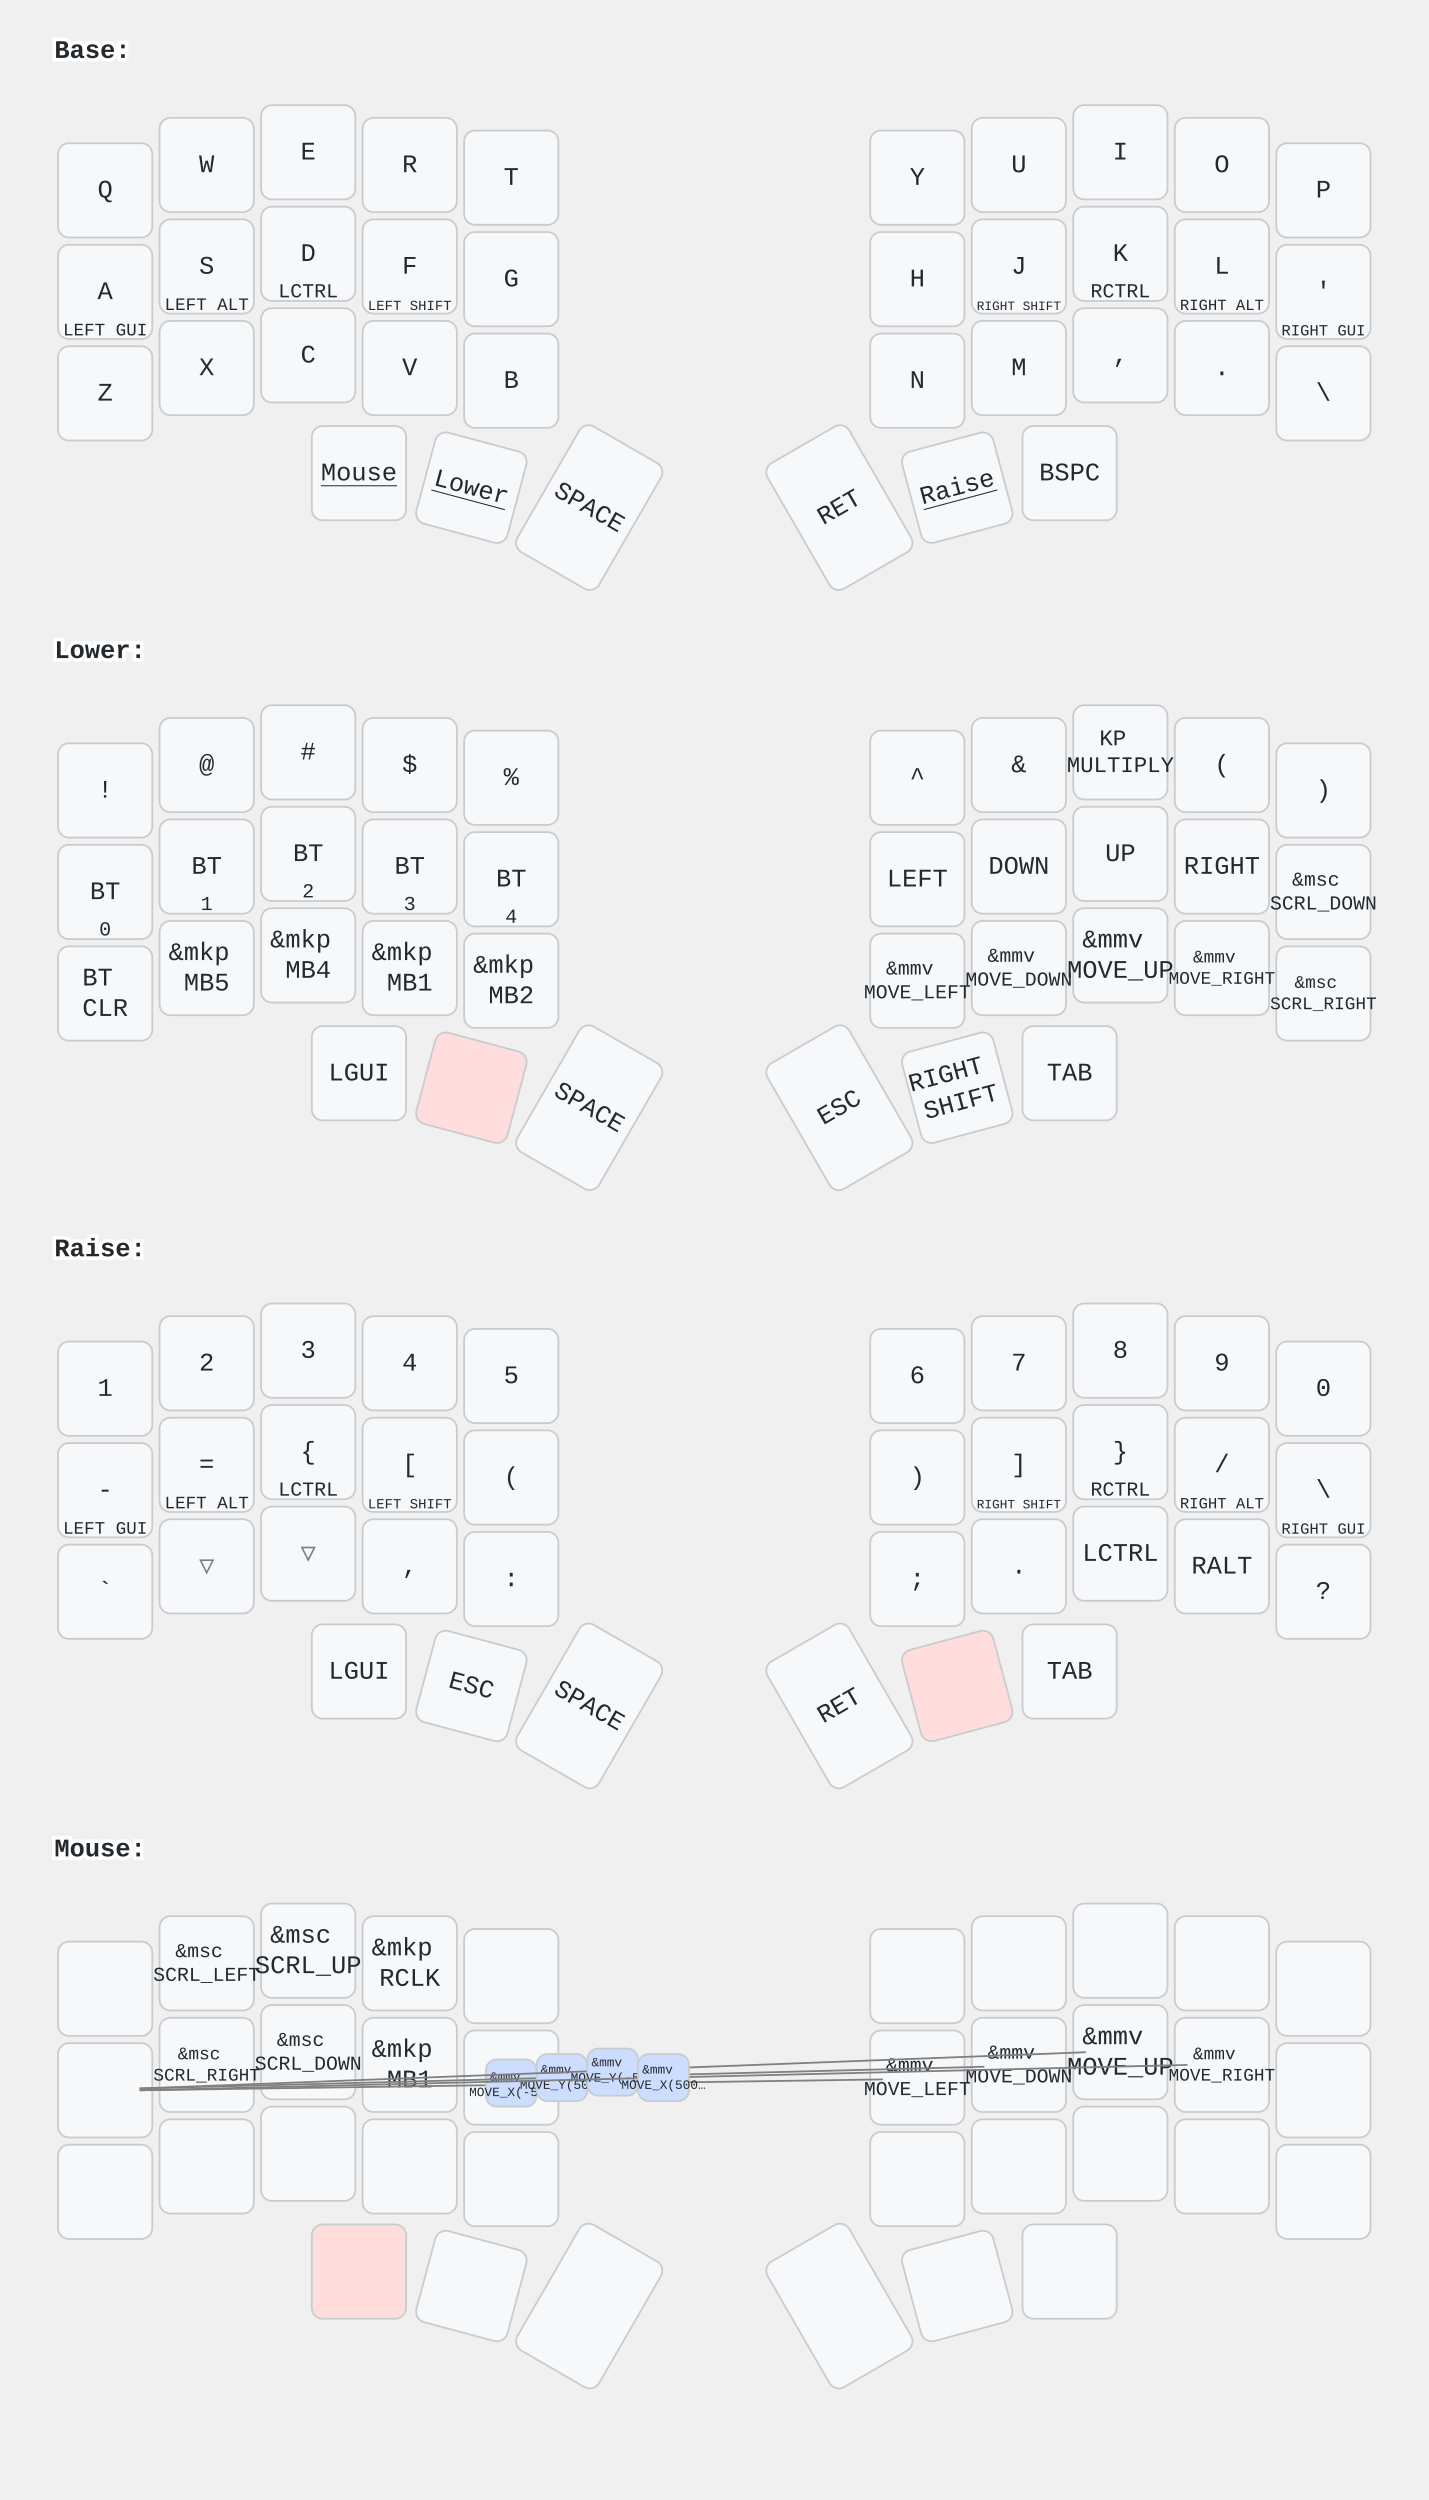
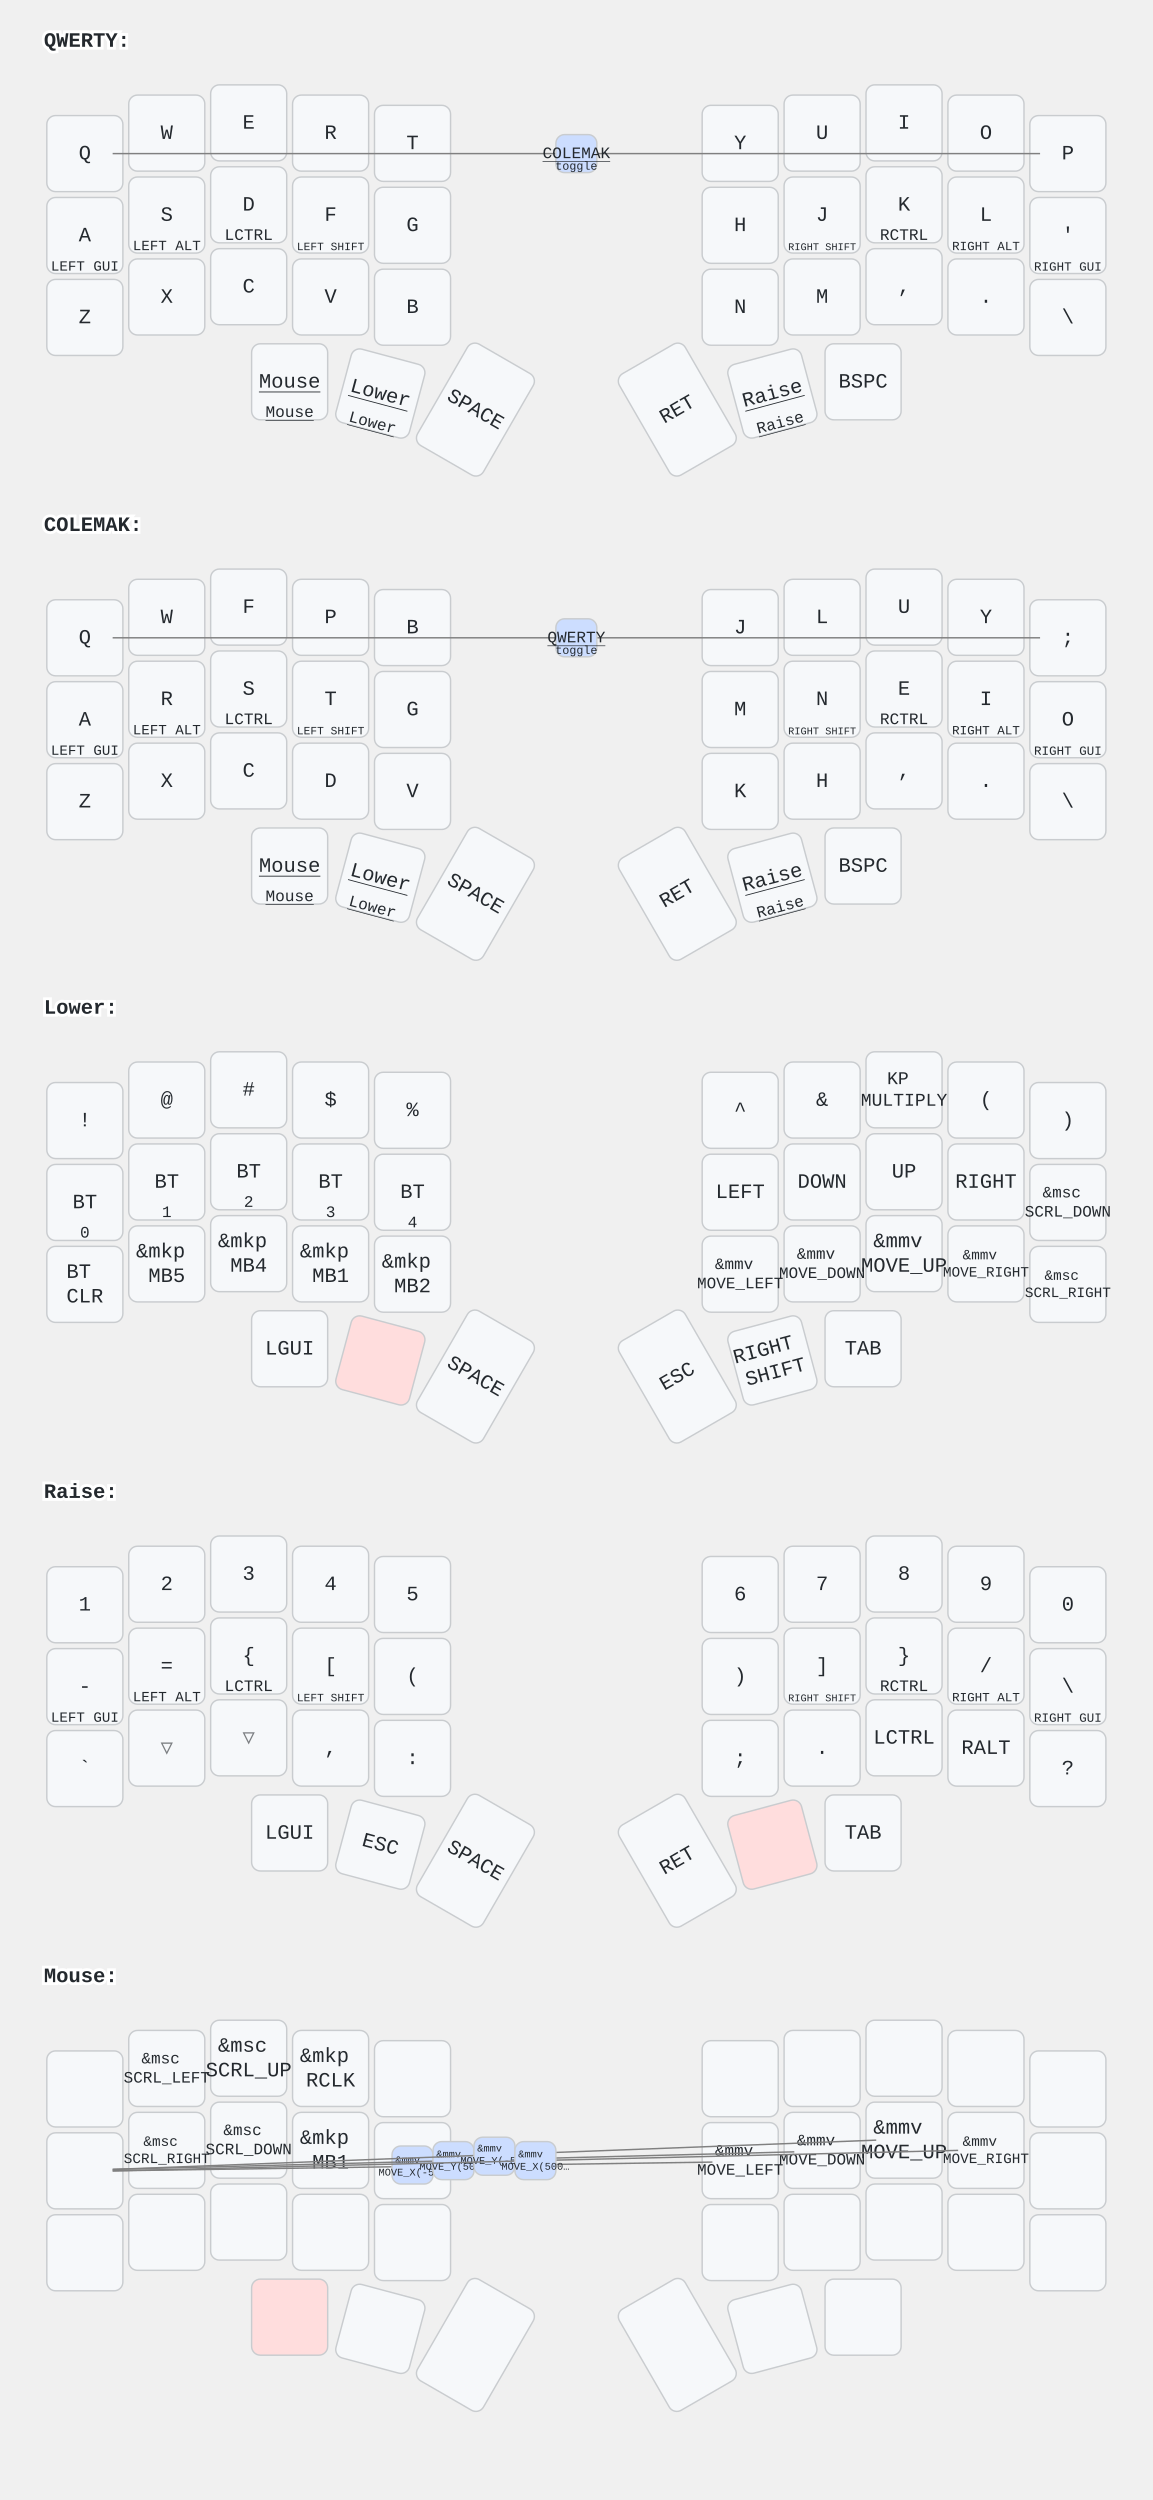
- <svg xmlns="http://www.w3.org/2000/svg" width="788" height="1379" viewBox="0 0 788 1379" class="keymap">
+ <svg xmlns="http://www.w3.org/2000/svg" width="788" height="1709" viewBox="0 0 788 1709" class="keymap">
  <style>/* inherit to force styles through use tags */
svg path {
    fill: inherit;
}

/* font and background color specifications */
svg.keymap {
    font-family: SFMono-Regular,Consolas,Liberation Mono,Menlo,monospace;
    font-size: 14px;
    font-kerning: normal;
    text-rendering: optimizeLegibility;
    fill: #24292e;
}

/* default key styling */
rect.key {
    fill: #f6f8fa;
}

rect.key, rect.combo {
    stroke: #c9cccf;
    stroke-width: 1;
}

/* default key side styling, only used is draw_key_sides is set */
rect.side {
    filter: brightness(90%);
}

/* color accent for combo boxes */
rect.combo, rect.combo-separate {
    fill: #cdf;
}

/* color accent for held keys */
rect.held, rect.combo.held {
    fill: #fdd;
}

/* color accent for ghost (optional) keys */
rect.ghost, rect.combo.ghost {
    stroke-dasharray: 4, 4;
    stroke-width: 2;
}

text {
    text-anchor: middle;
    dominant-baseline: middle;
}

/* styling for layer labels */
text.label {
    font-weight: bold;
    text-anchor: start;
    stroke: white;
    stroke-width: 4;
    paint-order: stroke;
}

/* styling for optional footer */
text.footer {
    text-anchor: end;
    dominant-baseline: auto;
    stroke: white;
    stroke-width: 4;
    paint-order: stroke;
}

/* styling for combo tap, and key non-tap label text */
text.combo, text.hold, text.shifted, text.left, text.right {
    font-size: 11px;
}

text.hold {
    text-anchor: middle;
    dominant-baseline: auto;
}

text.shifted {
    text-anchor: middle;
    dominant-baseline: hanging;
}

text.left {
    text-anchor: start;
}

text.right {
    text-anchor: end;
}

text.layer-activator {
    text-decoration: underline;
}

/* styling for hold/shifted label text in combo box */
text.combo.hold, text.combo.shifted, text.combo.left, text.combo.right {
    font-size: 8px;
}

/* lighter symbol for transparent keys */
text.trans {
    fill: #7b7e81;
}

/* styling for combo dendrons */
path.combo {
    stroke-width: 1;
    stroke: gray;
    fill: none;
}

/* Start Tabler Icons Cleanup */
/* cannot use height/width with glyphs */
.icon-tabler &gt; path {
    fill: inherit;
    stroke: inherit;
    stroke-width: 2;
}
/* hide tabler's default box */
.icon-tabler &gt; path[stroke="none"][fill="none"] {
    visibility: hidden;
}
/* End Tabler Icons Cleanup */
</style>
-   <g transform="translate(30, 0)" class="layer-Base">
-     <text x="0" y="28" class="label" id="Base">Base:</text>
+   <g transform="translate(30, 0)" class="layer-QWERTY">
+     <text x="0" y="28" class="label" id="QWERTY">QWERTY:</text>
    <g transform="translate(0, 56)">
      <g transform="translate(28, 49)" class="key keypos-0">
        <rect rx="6" ry="6" x="-26" y="-26" width="52" height="52" class="key" />
        <text x="0" y="0" class="key tap">Q</text>
      </g>
      <g transform="translate(84, 35)" class="key keypos-1">
        <rect rx="6" ry="6" x="-26" y="-26" width="52" height="52" class="key" />
        <text x="0" y="0" class="key tap">W</text>
      </g>
      <g transform="translate(140, 28)" class="key keypos-2">
        <rect rx="6" ry="6" x="-26" y="-26" width="52" height="52" class="key" />
        <text x="0" y="0" class="key tap">E</text>
      </g>
      <g transform="translate(196, 35)" class="key keypos-3">
        <rect rx="6" ry="6" x="-26" y="-26" width="52" height="52" class="key" />
        <text x="0" y="0" class="key tap">R</text>
      </g>
      <g transform="translate(252, 42)" class="key keypos-4">
        <rect rx="6" ry="6" x="-26" y="-26" width="52" height="52" class="key" />
        <text x="0" y="0" class="key tap">T</text>
      </g>
      <g transform="translate(476, 42)" class="key keypos-5">
        <rect rx="6" ry="6" x="-26" y="-26" width="52" height="52" class="key" />
        <text x="0" y="0" class="key tap">Y</text>
      </g>
      <g transform="translate(532, 35)" class="key keypos-6">
        <rect rx="6" ry="6" x="-26" y="-26" width="52" height="52" class="key" />
        <text x="0" y="0" class="key tap">U</text>
      </g>
      <g transform="translate(588, 28)" class="key keypos-7">
        <rect rx="6" ry="6" x="-26" y="-26" width="52" height="52" class="key" />
        <text x="0" y="0" class="key tap">I</text>
      </g>
      <g transform="translate(644, 35)" class="key keypos-8">
        <rect rx="6" ry="6" x="-26" y="-26" width="52" height="52" class="key" />
        <text x="0" y="0" class="key tap">O</text>
      </g>
      <g transform="translate(700, 49)" class="key keypos-9">
        <rect rx="6" ry="6" x="-26" y="-26" width="52" height="52" class="key" />
        <text x="0" y="0" class="key tap">P</text>
      </g>
      <g transform="translate(28, 105)" class="key keypos-10">
        <rect rx="6" ry="6" x="-26" y="-26" width="52" height="52" class="key" />
        <text x="0" y="0" class="key tap">A</text>
        <text x="0" y="24" class="key hold">
          <tspan style="font-size: 88%">LEFT GUI</tspan>
        </text>
      </g>
      <g transform="translate(84, 91)" class="key keypos-11">
        <rect rx="6" ry="6" x="-26" y="-26" width="52" height="52" class="key" />
        <text x="0" y="0" class="key tap">S</text>
        <text x="0" y="24" class="key hold">
          <tspan style="font-size: 88%">LEFT ALT</tspan>
        </text>
      </g>
      <g transform="translate(140, 84)" class="key keypos-12">
        <rect rx="6" ry="6" x="-26" y="-26" width="52" height="52" class="key" />
        <text x="0" y="0" class="key tap">D</text>
        <text x="0" y="24" class="key hold">LCTRL</text>
      </g>
      <g transform="translate(196, 91)" class="key keypos-13">
        <rect rx="6" ry="6" x="-26" y="-26" width="52" height="52" class="key" />
        <text x="0" y="0" class="key tap">F</text>
        <text x="0" y="24" class="key hold">
          <tspan style="font-size: 70%">LEFT SHIFT</tspan>
        </text>
      </g>
      <g transform="translate(252, 98)" class="key keypos-14">
        <rect rx="6" ry="6" x="-26" y="-26" width="52" height="52" class="key" />
        <text x="0" y="0" class="key tap">G</text>
      </g>
      <g transform="translate(476, 98)" class="key keypos-15">
        <rect rx="6" ry="6" x="-26" y="-26" width="52" height="52" class="key" />
        <text x="0" y="0" class="key tap">H</text>
      </g>
      <g transform="translate(532, 91)" class="key keypos-16">
        <rect rx="6" ry="6" x="-26" y="-26" width="52" height="52" class="key" />
        <text x="0" y="0" class="key tap">J</text>
        <text x="0" y="24" class="key hold">
          <tspan style="font-size: 64%">RIGHT SHIFT</tspan>
        </text>
      </g>
      <g transform="translate(588, 84)" class="key keypos-17">
        <rect rx="6" ry="6" x="-26" y="-26" width="52" height="52" class="key" />
        <text x="0" y="0" class="key tap">K</text>
        <text x="0" y="24" class="key hold">RCTRL</text>
      </g>
      <g transform="translate(644, 91)" class="key keypos-18">
        <rect rx="6" ry="6" x="-26" y="-26" width="52" height="52" class="key" />
        <text x="0" y="0" class="key tap">L</text>
        <text x="0" y="24" class="key hold">
          <tspan style="font-size: 78%">RIGHT ALT</tspan>
        </text>
      </g>
      <g transform="translate(700, 105)" class="key keypos-19">
        <rect rx="6" ry="6" x="-26" y="-26" width="52" height="52" class="key" />
        <text x="0" y="0" class="key tap">'</text>
        <text x="0" y="24" class="key hold">
          <tspan style="font-size: 78%">RIGHT GUI</tspan>
        </text>
      </g>
      <g transform="translate(28, 161)" class="key keypos-20">
        <rect rx="6" ry="6" x="-26" y="-26" width="52" height="52" class="key" />
        <text x="0" y="0" class="key tap">Z</text>
      </g>
      <g transform="translate(84, 147)" class="key keypos-21">
        <rect rx="6" ry="6" x="-26" y="-26" width="52" height="52" class="key" />
        <text x="0" y="0" class="key tap">X</text>
      </g>
      <g transform="translate(140, 140)" class="key keypos-22">
        <rect rx="6" ry="6" x="-26" y="-26" width="52" height="52" class="key" />
        <text x="0" y="0" class="key tap">C</text>
      </g>
      <g transform="translate(196, 147)" class="key keypos-23">
        <rect rx="6" ry="6" x="-26" y="-26" width="52" height="52" class="key" />
        <text x="0" y="0" class="key tap">V</text>
      </g>
      <g transform="translate(252, 154)" class="key keypos-24">
        <rect rx="6" ry="6" x="-26" y="-26" width="52" height="52" class="key" />
        <text x="0" y="0" class="key tap">B</text>
      </g>
      <g transform="translate(476, 154)" class="key keypos-25">
        <rect rx="6" ry="6" x="-26" y="-26" width="52" height="52" class="key" />
        <text x="0" y="0" class="key tap">N</text>
      </g>
      <g transform="translate(532, 147)" class="key keypos-26">
        <rect rx="6" ry="6" x="-26" y="-26" width="52" height="52" class="key" />
        <text x="0" y="0" class="key tap">M</text>
      </g>
      <g transform="translate(588, 140)" class="key keypos-27">
        <rect rx="6" ry="6" x="-26" y="-26" width="52" height="52" class="key" />
        <text x="0" y="0" class="key tap">,</text>
      </g>
      <g transform="translate(644, 147)" class="key keypos-28">
        <rect rx="6" ry="6" x="-26" y="-26" width="52" height="52" class="key" />
        <text x="0" y="0" class="key tap">.</text>
      </g>
      <g transform="translate(700, 161)" class="key keypos-29">
        <rect rx="6" ry="6" x="-26" y="-26" width="52" height="52" class="key" />
        <text x="0" y="0" class="key tap">\</text>
      </g>
      <g transform="translate(168, 205)" class="key keypos-30">
        <rect rx="6" ry="6" x="-26" y="-26" width="52" height="52" class="key" />
        <a href="#Mouse">
          <text x="0" y="0" class="key tap layer-activator">Mouse</text>
        </a>
+         <a href="#Mouse">
+           <text x="0" y="24" class="key hold layer-activator">Mouse</text>
+         </a>
      </g>
      <g transform="translate(230, 213) rotate(15.0)" class="key keypos-31">
        <rect rx="6" ry="6" x="-26" y="-26" width="52" height="52" class="key" />
        <a href="#Lower">
          <text x="0" y="0" class="key tap layer-activator">Lower</text>
+         </a>
+         <a href="#Lower">
+           <text x="0" y="24" class="key hold layer-activator">Lower</text>
        </a>
      </g>
      <g transform="translate(295, 224) rotate(30.0)" class="key keypos-32">
        <rect rx="6" ry="6" x="-26" y="-40" width="52" height="80" class="key" />
        <text x="0" y="0" class="key tap">SPACE</text>
      </g>
      <g transform="translate(433, 224) rotate(-30.0)" class="key keypos-33">
        <rect rx="6" ry="6" x="-26" y="-40" width="52" height="80" class="key" />
        <text x="0" y="0" class="key tap">RET</text>
      </g>
      <g transform="translate(498, 213) rotate(-15.0)" class="key keypos-34">
        <rect rx="6" ry="6" x="-26" y="-26" width="52" height="52" class="key" />
        <a href="#Raise">
          <text x="0" y="0" class="key tap layer-activator">Raise</text>
        </a>
+         <a href="#Raise">
+           <text x="0" y="24" class="key hold layer-activator">Raise</text>
+         </a>
      </g>
      <g transform="translate(560, 205)" class="key keypos-35">
        <rect rx="6" ry="6" x="-26" y="-26" width="52" height="52" class="key" />
        <text x="0" y="0" class="key tap">BSPC</text>
+       </g>
+       <g class="combo combopos-0">
+         <path d="M364,49 l-317,0" class="combo" />
+         <path d="M364,49 l317,0" class="combo" />
+         <rect rx="6" ry="6" x="350" y="36" width="28" height="26" class="combo" />
+         <a href="#COLEMAK">
+           <text x="364" y="49" class="combo tap layer-activator">COLEMAK</text>
+         </a>
+         <text x="364" y="60" class="combo hold">toggle</text>
      </g>
    </g>
  </g>
-   <g transform="translate(30, 331)" class="layer-Lower">
+   <g transform="translate(30, 331)" class="layer-COLEMAK">
+     <text x="0" y="28" class="label" id="COLEMAK">COLEMAK:</text>
+     <g transform="translate(0, 56)">
+       <g transform="translate(28, 49)" class="key keypos-0">
+         <rect rx="6" ry="6" x="-26" y="-26" width="52" height="52" class="key" />
+         <text x="0" y="0" class="key tap">Q</text>
+       </g>
+       <g transform="translate(84, 35)" class="key keypos-1">
+         <rect rx="6" ry="6" x="-26" y="-26" width="52" height="52" class="key" />
+         <text x="0" y="0" class="key tap">W</text>
+       </g>
+       <g transform="translate(140, 28)" class="key keypos-2">
+         <rect rx="6" ry="6" x="-26" y="-26" width="52" height="52" class="key" />
+         <text x="0" y="0" class="key tap">F</text>
+       </g>
+       <g transform="translate(196, 35)" class="key keypos-3">
+         <rect rx="6" ry="6" x="-26" y="-26" width="52" height="52" class="key" />
+         <text x="0" y="0" class="key tap">P</text>
+       </g>
+       <g transform="translate(252, 42)" class="key keypos-4">
+         <rect rx="6" ry="6" x="-26" y="-26" width="52" height="52" class="key" />
+         <text x="0" y="0" class="key tap">B</text>
+       </g>
+       <g transform="translate(476, 42)" class="key keypos-5">
+         <rect rx="6" ry="6" x="-26" y="-26" width="52" height="52" class="key" />
+         <text x="0" y="0" class="key tap">J</text>
+       </g>
+       <g transform="translate(532, 35)" class="key keypos-6">
+         <rect rx="6" ry="6" x="-26" y="-26" width="52" height="52" class="key" />
+         <text x="0" y="0" class="key tap">L</text>
+       </g>
+       <g transform="translate(588, 28)" class="key keypos-7">
+         <rect rx="6" ry="6" x="-26" y="-26" width="52" height="52" class="key" />
+         <text x="0" y="0" class="key tap">U</text>
+       </g>
+       <g transform="translate(644, 35)" class="key keypos-8">
+         <rect rx="6" ry="6" x="-26" y="-26" width="52" height="52" class="key" />
+         <text x="0" y="0" class="key tap">Y</text>
+       </g>
+       <g transform="translate(700, 49)" class="key keypos-9">
+         <rect rx="6" ry="6" x="-26" y="-26" width="52" height="52" class="key" />
+         <text x="0" y="0" class="key tap">;</text>
+       </g>
+       <g transform="translate(28, 105)" class="key keypos-10">
+         <rect rx="6" ry="6" x="-26" y="-26" width="52" height="52" class="key" />
+         <text x="0" y="0" class="key tap">A</text>
+         <text x="0" y="24" class="key hold">
+           <tspan style="font-size: 88%">LEFT GUI</tspan>
+         </text>
+       </g>
+       <g transform="translate(84, 91)" class="key keypos-11">
+         <rect rx="6" ry="6" x="-26" y="-26" width="52" height="52" class="key" />
+         <text x="0" y="0" class="key tap">R</text>
+         <text x="0" y="24" class="key hold">
+           <tspan style="font-size: 88%">LEFT ALT</tspan>
+         </text>
+       </g>
+       <g transform="translate(140, 84)" class="key keypos-12">
+         <rect rx="6" ry="6" x="-26" y="-26" width="52" height="52" class="key" />
+         <text x="0" y="0" class="key tap">S</text>
+         <text x="0" y="24" class="key hold">LCTRL</text>
+       </g>
+       <g transform="translate(196, 91)" class="key keypos-13">
+         <rect rx="6" ry="6" x="-26" y="-26" width="52" height="52" class="key" />
+         <text x="0" y="0" class="key tap">T</text>
+         <text x="0" y="24" class="key hold">
+           <tspan style="font-size: 70%">LEFT SHIFT</tspan>
+         </text>
+       </g>
+       <g transform="translate(252, 98)" class="key keypos-14">
+         <rect rx="6" ry="6" x="-26" y="-26" width="52" height="52" class="key" />
+         <text x="0" y="0" class="key tap">G</text>
+       </g>
+       <g transform="translate(476, 98)" class="key keypos-15">
+         <rect rx="6" ry="6" x="-26" y="-26" width="52" height="52" class="key" />
+         <text x="0" y="0" class="key tap">M</text>
+       </g>
+       <g transform="translate(532, 91)" class="key keypos-16">
+         <rect rx="6" ry="6" x="-26" y="-26" width="52" height="52" class="key" />
+         <text x="0" y="0" class="key tap">N</text>
+         <text x="0" y="24" class="key hold">
+           <tspan style="font-size: 64%">RIGHT SHIFT</tspan>
+         </text>
+       </g>
+       <g transform="translate(588, 84)" class="key keypos-17">
+         <rect rx="6" ry="6" x="-26" y="-26" width="52" height="52" class="key" />
+         <text x="0" y="0" class="key tap">E</text>
+         <text x="0" y="24" class="key hold">RCTRL</text>
+       </g>
+       <g transform="translate(644, 91)" class="key keypos-18">
+         <rect rx="6" ry="6" x="-26" y="-26" width="52" height="52" class="key" />
+         <text x="0" y="0" class="key tap">I</text>
+         <text x="0" y="24" class="key hold">
+           <tspan style="font-size: 78%">RIGHT ALT</tspan>
+         </text>
+       </g>
+       <g transform="translate(700, 105)" class="key keypos-19">
+         <rect rx="6" ry="6" x="-26" y="-26" width="52" height="52" class="key" />
+         <text x="0" y="0" class="key tap">O</text>
+         <text x="0" y="24" class="key hold">
+           <tspan style="font-size: 78%">RIGHT GUI</tspan>
+         </text>
+       </g>
+       <g transform="translate(28, 161)" class="key keypos-20">
+         <rect rx="6" ry="6" x="-26" y="-26" width="52" height="52" class="key" />
+         <text x="0" y="0" class="key tap">Z</text>
+       </g>
+       <g transform="translate(84, 147)" class="key keypos-21">
+         <rect rx="6" ry="6" x="-26" y="-26" width="52" height="52" class="key" />
+         <text x="0" y="0" class="key tap">X</text>
+       </g>
+       <g transform="translate(140, 140)" class="key keypos-22">
+         <rect rx="6" ry="6" x="-26" y="-26" width="52" height="52" class="key" />
+         <text x="0" y="0" class="key tap">C</text>
+       </g>
+       <g transform="translate(196, 147)" class="key keypos-23">
+         <rect rx="6" ry="6" x="-26" y="-26" width="52" height="52" class="key" />
+         <text x="0" y="0" class="key tap">D</text>
+       </g>
+       <g transform="translate(252, 154)" class="key keypos-24">
+         <rect rx="6" ry="6" x="-26" y="-26" width="52" height="52" class="key" />
+         <text x="0" y="0" class="key tap">V</text>
+       </g>
+       <g transform="translate(476, 154)" class="key keypos-25">
+         <rect rx="6" ry="6" x="-26" y="-26" width="52" height="52" class="key" />
+         <text x="0" y="0" class="key tap">K</text>
+       </g>
+       <g transform="translate(532, 147)" class="key keypos-26">
+         <rect rx="6" ry="6" x="-26" y="-26" width="52" height="52" class="key" />
+         <text x="0" y="0" class="key tap">H</text>
+       </g>
+       <g transform="translate(588, 140)" class="key keypos-27">
+         <rect rx="6" ry="6" x="-26" y="-26" width="52" height="52" class="key" />
+         <text x="0" y="0" class="key tap">,</text>
+       </g>
+       <g transform="translate(644, 147)" class="key keypos-28">
+         <rect rx="6" ry="6" x="-26" y="-26" width="52" height="52" class="key" />
+         <text x="0" y="0" class="key tap">.</text>
+       </g>
+       <g transform="translate(700, 161)" class="key keypos-29">
+         <rect rx="6" ry="6" x="-26" y="-26" width="52" height="52" class="key" />
+         <text x="0" y="0" class="key tap">\</text>
+       </g>
+       <g transform="translate(168, 205)" class="key keypos-30">
+         <rect rx="6" ry="6" x="-26" y="-26" width="52" height="52" class="key" />
+         <a href="#Mouse">
+           <text x="0" y="0" class="key tap layer-activator">Mouse</text>
+         </a>
+         <a href="#Mouse">
+           <text x="0" y="24" class="key hold layer-activator">Mouse</text>
+         </a>
+       </g>
+       <g transform="translate(230, 213) rotate(15.0)" class="key keypos-31">
+         <rect rx="6" ry="6" x="-26" y="-26" width="52" height="52" class="key" />
+         <a href="#Lower">
+           <text x="0" y="0" class="key tap layer-activator">Lower</text>
+         </a>
+         <a href="#Lower">
+           <text x="0" y="24" class="key hold layer-activator">Lower</text>
+         </a>
+       </g>
+       <g transform="translate(295, 224) rotate(30.0)" class="key keypos-32">
+         <rect rx="6" ry="6" x="-26" y="-40" width="52" height="80" class="key" />
+         <text x="0" y="0" class="key tap">SPACE</text>
+       </g>
+       <g transform="translate(433, 224) rotate(-30.0)" class="key keypos-33">
+         <rect rx="6" ry="6" x="-26" y="-40" width="52" height="80" class="key" />
+         <text x="0" y="0" class="key tap">RET</text>
+       </g>
+       <g transform="translate(498, 213) rotate(-15.0)" class="key keypos-34">
+         <rect rx="6" ry="6" x="-26" y="-26" width="52" height="52" class="key" />
+         <a href="#Raise">
+           <text x="0" y="0" class="key tap layer-activator">Raise</text>
+         </a>
+         <a href="#Raise">
+           <text x="0" y="24" class="key hold layer-activator">Raise</text>
+         </a>
+       </g>
+       <g transform="translate(560, 205)" class="key keypos-35">
+         <rect rx="6" ry="6" x="-26" y="-26" width="52" height="52" class="key" />
+         <text x="0" y="0" class="key tap">BSPC</text>
+       </g>
+       <g class="combo combopos-0">
+         <path d="M364,49 l-317,0" class="combo" />
+         <path d="M364,49 l317,0" class="combo" />
+         <rect rx="6" ry="6" x="350" y="36" width="28" height="26" class="combo" />
+         <a href="#QWERTY">
+           <text x="364" y="49" class="combo tap layer-activator">QWERTY</text>
+         </a>
+         <text x="364" y="60" class="combo hold">toggle</text>
+       </g>
+     </g>
+   </g>
+   <g transform="translate(30, 661)" class="layer-Lower">
    <text x="0" y="28" class="label" id="Lower">Lower:</text>
    <g transform="translate(0, 56)">
      <g transform="translate(28, 49)" class="key keypos-0">
        <rect rx="6" ry="6" x="-26" y="-26" width="52" height="52" class="key" />
        <text x="0" y="0" class="key tap">!</text>
      </g>
      <g transform="translate(84, 35)" class="key keypos-1">
        <rect rx="6" ry="6" x="-26" y="-26" width="52" height="52" class="key" />
        <text x="0" y="0" class="key tap">@</text>
      </g>
      <g transform="translate(140, 28)" class="key keypos-2">
        <rect rx="6" ry="6" x="-26" y="-26" width="52" height="52" class="key" />
        <text x="0" y="0" class="key tap">#</text>
      </g>
      <g transform="translate(196, 35)" class="key keypos-3">
        <rect rx="6" ry="6" x="-26" y="-26" width="52" height="52" class="key" />
        <text x="0" y="0" class="key tap">$</text>
      </g>
      <g transform="translate(252, 42)" class="key keypos-4">
        <rect rx="6" ry="6" x="-26" y="-26" width="52" height="52" class="key" />
        <text x="0" y="0" class="key tap">%</text>
      </g>
      <g transform="translate(476, 42)" class="key keypos-5">
        <rect rx="6" ry="6" x="-26" y="-26" width="52" height="52" class="key" />
        <text x="0" y="0" class="key tap">^</text>
      </g>
      <g transform="translate(532, 35)" class="key keypos-6">
        <rect rx="6" ry="6" x="-26" y="-26" width="52" height="52" class="key" />
        <text x="0" y="0" class="key tap">&amp;</text>
      </g>
      <g transform="translate(588, 28)" class="key keypos-7">
        <rect rx="6" ry="6" x="-26" y="-26" width="52" height="52" class="key" />
        <text x="0" y="0" class="key tap">
          <tspan x="0" dy="-0.6em" style="font-size: 88%">KP</tspan>
          <tspan x="0" dy="1.2em" style="font-size: 88%">MULTIPLY</tspan>
        </text>
      </g>
      <g transform="translate(644, 35)" class="key keypos-8">
        <rect rx="6" ry="6" x="-26" y="-26" width="52" height="52" class="key" />
        <text x="0" y="0" class="key tap">(</text>
      </g>
      <g transform="translate(700, 49)" class="key keypos-9">
        <rect rx="6" ry="6" x="-26" y="-26" width="52" height="52" class="key" />
        <text x="0" y="0" class="key tap">)</text>
      </g>
      <g transform="translate(28, 105)" class="key keypos-10">
        <rect rx="6" ry="6" x="-26" y="-26" width="52" height="52" class="key" />
        <text x="0" y="0" class="key tap">BT</text>
        <text x="0" y="24" class="key hold">0</text>
      </g>
      <g transform="translate(84, 91)" class="key keypos-11">
        <rect rx="6" ry="6" x="-26" y="-26" width="52" height="52" class="key" />
        <text x="0" y="0" class="key tap">BT</text>
        <text x="0" y="24" class="key hold">1</text>
      </g>
      <g transform="translate(140, 84)" class="key keypos-12">
        <rect rx="6" ry="6" x="-26" y="-26" width="52" height="52" class="key" />
        <text x="0" y="0" class="key tap">BT</text>
        <text x="0" y="24" class="key hold">2</text>
      </g>
      <g transform="translate(196, 91)" class="key keypos-13">
        <rect rx="6" ry="6" x="-26" y="-26" width="52" height="52" class="key" />
        <text x="0" y="0" class="key tap">BT</text>
        <text x="0" y="24" class="key hold">3</text>
      </g>
      <g transform="translate(252, 98)" class="key keypos-14">
        <rect rx="6" ry="6" x="-26" y="-26" width="52" height="52" class="key" />
        <text x="0" y="0" class="key tap">BT</text>
        <text x="0" y="24" class="key hold">4</text>
      </g>
      <g transform="translate(476, 98)" class="key keypos-15">
        <rect rx="6" ry="6" x="-26" y="-26" width="52" height="52" class="key" />
        <text x="0" y="0" class="key tap">LEFT</text>
      </g>
      <g transform="translate(532, 91)" class="key keypos-16">
        <rect rx="6" ry="6" x="-26" y="-26" width="52" height="52" class="key" />
        <text x="0" y="0" class="key tap">DOWN</text>
      </g>
      <g transform="translate(588, 84)" class="key keypos-17">
        <rect rx="6" ry="6" x="-26" y="-26" width="52" height="52" class="key" />
        <text x="0" y="0" class="key tap">UP</text>
      </g>
      <g transform="translate(644, 91)" class="key keypos-18">
        <rect rx="6" ry="6" x="-26" y="-26" width="52" height="52" class="key" />
        <text x="0" y="0" class="key tap">RIGHT</text>
      </g>
      <g transform="translate(700, 105)" class="key keypos-19">
        <rect rx="6" ry="6" x="-26" y="-26" width="52" height="52" class="key" />
        <text x="0" y="0" class="key tap">
          <tspan x="0" dy="-0.6em" style="font-size: 78%">&amp;msc</tspan>
          <tspan x="0" dy="1.2em" style="font-size: 78%">SCRL_DOWN</tspan>
        </text>
      </g>
      <g transform="translate(28, 161)" class="key keypos-20">
        <rect rx="6" ry="6" x="-26" y="-26" width="52" height="52" class="key" />
        <text x="0" y="0" class="key tap">
          <tspan x="0" dy="-0.6em">BT</tspan>
          <tspan x="0" dy="1.2em">CLR</tspan>
        </text>
      </g>
      <g transform="translate(84, 147)" class="key keypos-21">
        <rect rx="6" ry="6" x="-26" y="-26" width="52" height="52" class="key" />
        <text x="0" y="0" class="key tap">
          <tspan x="0" dy="-0.6em">&amp;mkp</tspan>
          <tspan x="0" dy="1.2em">MB5</tspan>
        </text>
      </g>
      <g transform="translate(140, 140)" class="key keypos-22">
        <rect rx="6" ry="6" x="-26" y="-26" width="52" height="52" class="key" />
        <text x="0" y="0" class="key tap">
          <tspan x="0" dy="-0.6em">&amp;mkp</tspan>
          <tspan x="0" dy="1.2em">MB4</tspan>
        </text>
      </g>
      <g transform="translate(196, 147)" class="key keypos-23">
        <rect rx="6" ry="6" x="-26" y="-26" width="52" height="52" class="key" />
        <text x="0" y="0" class="key tap">
          <tspan x="0" dy="-0.6em">&amp;mkp</tspan>
          <tspan x="0" dy="1.2em">MB1</tspan>
        </text>
      </g>
      <g transform="translate(252, 154)" class="key keypos-24">
        <rect rx="6" ry="6" x="-26" y="-26" width="52" height="52" class="key" />
        <text x="0" y="0" class="key tap">
          <tspan x="0" dy="-0.6em">&amp;mkp</tspan>
          <tspan x="0" dy="1.2em">MB2</tspan>
        </text>
      </g>
      <g transform="translate(476, 154)" class="key keypos-25">
        <rect rx="6" ry="6" x="-26" y="-26" width="52" height="52" class="key" />
        <text x="0" y="0" class="key tap">
          <tspan x="0" dy="-0.6em" style="font-size: 78%">&amp;mmv</tspan>
          <tspan x="0" dy="1.2em" style="font-size: 78%">MOVE_LEFT</tspan>
        </text>
      </g>
      <g transform="translate(532, 147)" class="key keypos-26">
        <rect rx="6" ry="6" x="-26" y="-26" width="52" height="52" class="key" />
        <text x="0" y="0" class="key tap">
          <tspan x="0" dy="-0.6em" style="font-size: 78%">&amp;mmv</tspan>
          <tspan x="0" dy="1.2em" style="font-size: 78%">MOVE_DOWN</tspan>
        </text>
      </g>
      <g transform="translate(588, 140)" class="key keypos-27">
        <rect rx="6" ry="6" x="-26" y="-26" width="52" height="52" class="key" />
        <text x="0" y="0" class="key tap">
          <tspan x="0" dy="-0.6em">&amp;mmv</tspan>
          <tspan x="0" dy="1.2em">MOVE_UP</tspan>
        </text>
      </g>
      <g transform="translate(644, 147)" class="key keypos-28">
        <rect rx="6" ry="6" x="-26" y="-26" width="52" height="52" class="key" />
        <text x="0" y="0" class="key tap">
          <tspan x="0" dy="-0.6em" style="font-size: 70%">&amp;mmv</tspan>
          <tspan x="0" dy="1.2em" style="font-size: 70%">MOVE_RIGHT</tspan>
        </text>
      </g>
      <g transform="translate(700, 161)" class="key keypos-29">
        <rect rx="6" ry="6" x="-26" y="-26" width="52" height="52" class="key" />
        <text x="0" y="0" class="key tap">
          <tspan x="0" dy="-0.6em" style="font-size: 70%">&amp;msc</tspan>
          <tspan x="0" dy="1.2em" style="font-size: 70%">SCRL_RIGHT</tspan>
        </text>
      </g>
      <g transform="translate(168, 205)" class="key keypos-30">
        <rect rx="6" ry="6" x="-26" y="-26" width="52" height="52" class="key" />
        <text x="0" y="0" class="key tap">LGUI</text>
      </g>
      <g transform="translate(230, 213) rotate(15.0)" class="key held keypos-31">
        <rect rx="6" ry="6" x="-26" y="-26" width="52" height="52" class="key held" />
      </g>
      <g transform="translate(295, 224) rotate(30.0)" class="key keypos-32">
        <rect rx="6" ry="6" x="-26" y="-40" width="52" height="80" class="key" />
        <text x="0" y="0" class="key tap">SPACE</text>
      </g>
      <g transform="translate(433, 224) rotate(-30.0)" class="key keypos-33">
        <rect rx="6" ry="6" x="-26" y="-40" width="52" height="80" class="key" />
        <text x="0" y="0" class="key tap">ESC</text>
      </g>
      <g transform="translate(498, 213) rotate(-15.0)" class="key keypos-34">
        <rect rx="6" ry="6" x="-26" y="-26" width="52" height="52" class="key" />
        <text x="0" y="0" class="key tap">
          <tspan x="0" dy="-0.6em">RIGHT</tspan>
          <tspan x="0" dy="1.2em">SHIFT</tspan>
        </text>
      </g>
      <g transform="translate(560, 205)" class="key keypos-35">
        <rect rx="6" ry="6" x="-26" y="-26" width="52" height="52" class="key" />
        <text x="0" y="0" class="key tap">TAB</text>
      </g>
    </g>
  </g>
-   <g transform="translate(30, 661)" class="layer-Raise">
+   <g transform="translate(30, 992)" class="layer-Raise">
    <text x="0" y="28" class="label" id="Raise">Raise:</text>
    <g transform="translate(0, 56)">
      <g transform="translate(28, 49)" class="key keypos-0">
        <rect rx="6" ry="6" x="-26" y="-26" width="52" height="52" class="key" />
        <text x="0" y="0" class="key tap">1</text>
      </g>
      <g transform="translate(84, 35)" class="key keypos-1">
        <rect rx="6" ry="6" x="-26" y="-26" width="52" height="52" class="key" />
        <text x="0" y="0" class="key tap">2</text>
      </g>
      <g transform="translate(140, 28)" class="key keypos-2">
        <rect rx="6" ry="6" x="-26" y="-26" width="52" height="52" class="key" />
        <text x="0" y="0" class="key tap">3</text>
      </g>
      <g transform="translate(196, 35)" class="key keypos-3">
        <rect rx="6" ry="6" x="-26" y="-26" width="52" height="52" class="key" />
        <text x="0" y="0" class="key tap">4</text>
      </g>
      <g transform="translate(252, 42)" class="key keypos-4">
        <rect rx="6" ry="6" x="-26" y="-26" width="52" height="52" class="key" />
        <text x="0" y="0" class="key tap">5</text>
      </g>
      <g transform="translate(476, 42)" class="key keypos-5">
        <rect rx="6" ry="6" x="-26" y="-26" width="52" height="52" class="key" />
        <text x="0" y="0" class="key tap">6</text>
      </g>
      <g transform="translate(532, 35)" class="key keypos-6">
        <rect rx="6" ry="6" x="-26" y="-26" width="52" height="52" class="key" />
        <text x="0" y="0" class="key tap">7</text>
      </g>
      <g transform="translate(588, 28)" class="key keypos-7">
        <rect rx="6" ry="6" x="-26" y="-26" width="52" height="52" class="key" />
        <text x="0" y="0" class="key tap">8</text>
      </g>
      <g transform="translate(644, 35)" class="key keypos-8">
        <rect rx="6" ry="6" x="-26" y="-26" width="52" height="52" class="key" />
        <text x="0" y="0" class="key tap">9</text>
      </g>
      <g transform="translate(700, 49)" class="key keypos-9">
        <rect rx="6" ry="6" x="-26" y="-26" width="52" height="52" class="key" />
        <text x="0" y="0" class="key tap">0</text>
      </g>
      <g transform="translate(28, 105)" class="key keypos-10">
        <rect rx="6" ry="6" x="-26" y="-26" width="52" height="52" class="key" />
        <text x="0" y="0" class="key tap">-</text>
        <text x="0" y="24" class="key hold">
          <tspan style="font-size: 88%">LEFT GUI</tspan>
        </text>
      </g>
      <g transform="translate(84, 91)" class="key keypos-11">
        <rect rx="6" ry="6" x="-26" y="-26" width="52" height="52" class="key" />
        <text x="0" y="0" class="key tap">=</text>
        <text x="0" y="24" class="key hold">
          <tspan style="font-size: 88%">LEFT ALT</tspan>
        </text>
      </g>
      <g transform="translate(140, 84)" class="key keypos-12">
        <rect rx="6" ry="6" x="-26" y="-26" width="52" height="52" class="key" />
        <text x="0" y="0" class="key tap">{</text>
        <text x="0" y="24" class="key hold">LCTRL</text>
      </g>
      <g transform="translate(196, 91)" class="key keypos-13">
        <rect rx="6" ry="6" x="-26" y="-26" width="52" height="52" class="key" />
        <text x="0" y="0" class="key tap">[</text>
        <text x="0" y="24" class="key hold">
          <tspan style="font-size: 70%">LEFT SHIFT</tspan>
        </text>
      </g>
      <g transform="translate(252, 98)" class="key keypos-14">
        <rect rx="6" ry="6" x="-26" y="-26" width="52" height="52" class="key" />
        <text x="0" y="0" class="key tap">(</text>
      </g>
      <g transform="translate(476, 98)" class="key keypos-15">
        <rect rx="6" ry="6" x="-26" y="-26" width="52" height="52" class="key" />
        <text x="0" y="0" class="key tap">)</text>
      </g>
      <g transform="translate(532, 91)" class="key keypos-16">
        <rect rx="6" ry="6" x="-26" y="-26" width="52" height="52" class="key" />
        <text x="0" y="0" class="key tap">]</text>
        <text x="0" y="24" class="key hold">
          <tspan style="font-size: 64%">RIGHT SHIFT</tspan>
        </text>
      </g>
      <g transform="translate(588, 84)" class="key keypos-17">
        <rect rx="6" ry="6" x="-26" y="-26" width="52" height="52" class="key" />
        <text x="0" y="0" class="key tap">}</text>
        <text x="0" y="24" class="key hold">RCTRL</text>
      </g>
      <g transform="translate(644, 91)" class="key keypos-18">
        <rect rx="6" ry="6" x="-26" y="-26" width="52" height="52" class="key" />
        <text x="0" y="0" class="key tap">/</text>
        <text x="0" y="24" class="key hold">
          <tspan style="font-size: 78%">RIGHT ALT</tspan>
        </text>
      </g>
      <g transform="translate(700, 105)" class="key keypos-19">
        <rect rx="6" ry="6" x="-26" y="-26" width="52" height="52" class="key" />
        <text x="0" y="0" class="key tap">\</text>
        <text x="0" y="24" class="key hold">
          <tspan style="font-size: 78%">RIGHT GUI</tspan>
        </text>
      </g>
      <g transform="translate(28, 161)" class="key keypos-20">
        <rect rx="6" ry="6" x="-26" y="-26" width="52" height="52" class="key" />
        <text x="0" y="0" class="key tap">`</text>
      </g>
      <g transform="translate(84, 147)" class="key trans keypos-21">
        <rect rx="6" ry="6" x="-26" y="-26" width="52" height="52" class="key trans" />
        <text x="0" y="0" class="key trans tap">▽</text>
      </g>
      <g transform="translate(140, 140)" class="key trans keypos-22">
        <rect rx="6" ry="6" x="-26" y="-26" width="52" height="52" class="key trans" />
        <text x="0" y="0" class="key trans tap">▽</text>
      </g>
      <g transform="translate(196, 147)" class="key keypos-23">
        <rect rx="6" ry="6" x="-26" y="-26" width="52" height="52" class="key" />
        <text x="0" y="0" class="key tap">,</text>
      </g>
      <g transform="translate(252, 154)" class="key keypos-24">
        <rect rx="6" ry="6" x="-26" y="-26" width="52" height="52" class="key" />
        <text x="0" y="0" class="key tap">:</text>
      </g>
      <g transform="translate(476, 154)" class="key keypos-25">
        <rect rx="6" ry="6" x="-26" y="-26" width="52" height="52" class="key" />
        <text x="0" y="0" class="key tap">;</text>
      </g>
      <g transform="translate(532, 147)" class="key keypos-26">
        <rect rx="6" ry="6" x="-26" y="-26" width="52" height="52" class="key" />
        <text x="0" y="0" class="key tap">.</text>
      </g>
      <g transform="translate(588, 140)" class="key keypos-27">
        <rect rx="6" ry="6" x="-26" y="-26" width="52" height="52" class="key" />
        <text x="0" y="0" class="key tap">LCTRL</text>
      </g>
      <g transform="translate(644, 147)" class="key keypos-28">
        <rect rx="6" ry="6" x="-26" y="-26" width="52" height="52" class="key" />
        <text x="0" y="0" class="key tap">RALT</text>
      </g>
      <g transform="translate(700, 161)" class="key keypos-29">
        <rect rx="6" ry="6" x="-26" y="-26" width="52" height="52" class="key" />
        <text x="0" y="0" class="key tap">?</text>
      </g>
      <g transform="translate(168, 205)" class="key keypos-30">
        <rect rx="6" ry="6" x="-26" y="-26" width="52" height="52" class="key" />
        <text x="0" y="0" class="key tap">LGUI</text>
      </g>
      <g transform="translate(230, 213) rotate(15.0)" class="key keypos-31">
        <rect rx="6" ry="6" x="-26" y="-26" width="52" height="52" class="key" />
        <text x="0" y="0" class="key tap">ESC</text>
      </g>
      <g transform="translate(295, 224) rotate(30.0)" class="key keypos-32">
        <rect rx="6" ry="6" x="-26" y="-40" width="52" height="80" class="key" />
        <text x="0" y="0" class="key tap">SPACE</text>
      </g>
      <g transform="translate(433, 224) rotate(-30.0)" class="key keypos-33">
        <rect rx="6" ry="6" x="-26" y="-40" width="52" height="80" class="key" />
        <text x="0" y="0" class="key tap">RET</text>
      </g>
      <g transform="translate(498, 213) rotate(-15.0)" class="key held keypos-34">
        <rect rx="6" ry="6" x="-26" y="-26" width="52" height="52" class="key held" />
      </g>
      <g transform="translate(560, 205)" class="key keypos-35">
        <rect rx="6" ry="6" x="-26" y="-26" width="52" height="52" class="key" />
        <text x="0" y="0" class="key tap">TAB</text>
      </g>
    </g>
  </g>
-   <g transform="translate(30, 992)" class="layer-Mouse">
+   <g transform="translate(30, 1323)" class="layer-Mouse">
    <text x="0" y="28" class="label" id="Mouse">Mouse:</text>
    <g transform="translate(0, 56)">
      <g transform="translate(28, 49)" class="key keypos-0">
        <rect rx="6" ry="6" x="-26" y="-26" width="52" height="52" class="key" />
      </g>
      <g transform="translate(84, 35)" class="key keypos-1">
        <rect rx="6" ry="6" x="-26" y="-26" width="52" height="52" class="key" />
        <text x="0" y="0" class="key tap">
          <tspan x="0" dy="-0.6em" style="font-size: 78%">&amp;msc</tspan>
          <tspan x="0" dy="1.2em" style="font-size: 78%">SCRL_LEFT</tspan>
        </text>
      </g>
      <g transform="translate(140, 28)" class="key keypos-2">
        <rect rx="6" ry="6" x="-26" y="-26" width="52" height="52" class="key" />
        <text x="0" y="0" class="key tap">
          <tspan x="0" dy="-0.6em">&amp;msc</tspan>
          <tspan x="0" dy="1.2em">SCRL_UP</tspan>
        </text>
      </g>
      <g transform="translate(196, 35)" class="key keypos-3">
        <rect rx="6" ry="6" x="-26" y="-26" width="52" height="52" class="key" />
        <text x="0" y="0" class="key tap">
          <tspan x="0" dy="-0.6em">&amp;mkp</tspan>
          <tspan x="0" dy="1.2em">RCLK</tspan>
        </text>
      </g>
      <g transform="translate(252, 42)" class="key keypos-4">
        <rect rx="6" ry="6" x="-26" y="-26" width="52" height="52" class="key" />
      </g>
      <g transform="translate(476, 42)" class="key keypos-5">
        <rect rx="6" ry="6" x="-26" y="-26" width="52" height="52" class="key" />
      </g>
      <g transform="translate(532, 35)" class="key keypos-6">
        <rect rx="6" ry="6" x="-26" y="-26" width="52" height="52" class="key" />
      </g>
      <g transform="translate(588, 28)" class="key keypos-7">
        <rect rx="6" ry="6" x="-26" y="-26" width="52" height="52" class="key" />
      </g>
      <g transform="translate(644, 35)" class="key keypos-8">
        <rect rx="6" ry="6" x="-26" y="-26" width="52" height="52" class="key" />
      </g>
      <g transform="translate(700, 49)" class="key keypos-9">
        <rect rx="6" ry="6" x="-26" y="-26" width="52" height="52" class="key" />
      </g>
      <g transform="translate(28, 105)" class="key keypos-10">
        <rect rx="6" ry="6" x="-26" y="-26" width="52" height="52" class="key" />
      </g>
      <g transform="translate(84, 91)" class="key keypos-11">
        <rect rx="6" ry="6" x="-26" y="-26" width="52" height="52" class="key" />
        <text x="0" y="0" class="key tap">
          <tspan x="0" dy="-0.6em" style="font-size: 70%">&amp;msc</tspan>
          <tspan x="0" dy="1.2em" style="font-size: 70%">SCRL_RIGHT</tspan>
        </text>
      </g>
      <g transform="translate(140, 84)" class="key keypos-12">
        <rect rx="6" ry="6" x="-26" y="-26" width="52" height="52" class="key" />
        <text x="0" y="0" class="key tap">
          <tspan x="0" dy="-0.6em" style="font-size: 78%">&amp;msc</tspan>
          <tspan x="0" dy="1.2em" style="font-size: 78%">SCRL_DOWN</tspan>
        </text>
      </g>
      <g transform="translate(196, 91)" class="key keypos-13">
        <rect rx="6" ry="6" x="-26" y="-26" width="52" height="52" class="key" />
        <text x="0" y="0" class="key tap">
          <tspan x="0" dy="-0.6em">&amp;mkp</tspan>
          <tspan x="0" dy="1.2em">MB1</tspan>
        </text>
      </g>
      <g transform="translate(252, 98)" class="key keypos-14">
        <rect rx="6" ry="6" x="-26" y="-26" width="52" height="52" class="key" />
      </g>
      <g transform="translate(476, 98)" class="key keypos-15">
        <rect rx="6" ry="6" x="-26" y="-26" width="52" height="52" class="key" />
        <text x="0" y="0" class="key tap">
          <tspan x="0" dy="-0.6em" style="font-size: 78%">&amp;mmv</tspan>
          <tspan x="0" dy="1.2em" style="font-size: 78%">MOVE_LEFT</tspan>
        </text>
      </g>
      <g transform="translate(532, 91)" class="key keypos-16">
        <rect rx="6" ry="6" x="-26" y="-26" width="52" height="52" class="key" />
        <text x="0" y="0" class="key tap">
          <tspan x="0" dy="-0.6em" style="font-size: 78%">&amp;mmv</tspan>
          <tspan x="0" dy="1.2em" style="font-size: 78%">MOVE_DOWN</tspan>
        </text>
      </g>
      <g transform="translate(588, 84)" class="key keypos-17">
        <rect rx="6" ry="6" x="-26" y="-26" width="52" height="52" class="key" />
        <text x="0" y="0" class="key tap">
          <tspan x="0" dy="-0.6em">&amp;mmv</tspan>
          <tspan x="0" dy="1.2em">MOVE_UP</tspan>
        </text>
      </g>
      <g transform="translate(644, 91)" class="key keypos-18">
        <rect rx="6" ry="6" x="-26" y="-26" width="52" height="52" class="key" />
        <text x="0" y="0" class="key tap">
          <tspan x="0" dy="-0.6em" style="font-size: 70%">&amp;mmv</tspan>
          <tspan x="0" dy="1.2em" style="font-size: 70%">MOVE_RIGHT</tspan>
        </text>
      </g>
      <g transform="translate(700, 105)" class="key keypos-19">
        <rect rx="6" ry="6" x="-26" y="-26" width="52" height="52" class="key" />
      </g>
      <g transform="translate(28, 161)" class="key keypos-20">
        <rect rx="6" ry="6" x="-26" y="-26" width="52" height="52" class="key" />
      </g>
      <g transform="translate(84, 147)" class="key keypos-21">
        <rect rx="6" ry="6" x="-26" y="-26" width="52" height="52" class="key" />
      </g>
      <g transform="translate(140, 140)" class="key keypos-22">
        <rect rx="6" ry="6" x="-26" y="-26" width="52" height="52" class="key" />
      </g>
      <g transform="translate(196, 147)" class="key keypos-23">
        <rect rx="6" ry="6" x="-26" y="-26" width="52" height="52" class="key" />
      </g>
      <g transform="translate(252, 154)" class="key keypos-24">
        <rect rx="6" ry="6" x="-26" y="-26" width="52" height="52" class="key" />
      </g>
      <g transform="translate(476, 154)" class="key keypos-25">
        <rect rx="6" ry="6" x="-26" y="-26" width="52" height="52" class="key" />
      </g>
      <g transform="translate(532, 147)" class="key keypos-26">
        <rect rx="6" ry="6" x="-26" y="-26" width="52" height="52" class="key" />
      </g>
      <g transform="translate(588, 140)" class="key keypos-27">
        <rect rx="6" ry="6" x="-26" y="-26" width="52" height="52" class="key" />
      </g>
      <g transform="translate(644, 147)" class="key keypos-28">
        <rect rx="6" ry="6" x="-26" y="-26" width="52" height="52" class="key" />
      </g>
      <g transform="translate(700, 161)" class="key keypos-29">
        <rect rx="6" ry="6" x="-26" y="-26" width="52" height="52" class="key" />
      </g>
      <g transform="translate(168, 205)" class="key held keypos-30">
        <rect rx="6" ry="6" x="-26" y="-26" width="52" height="52" class="key held" />
      </g>
      <g transform="translate(230, 213) rotate(15.0)" class="key keypos-31">
        <rect rx="6" ry="6" x="-26" y="-26" width="52" height="52" class="key" />
      </g>
      <g transform="translate(295, 224) rotate(30.0)" class="key keypos-32">
        <rect rx="6" ry="6" x="-26" y="-40" width="52" height="80" class="key" />
      </g>
      <g transform="translate(433, 224) rotate(-30.0)" class="key keypos-33">
        <rect rx="6" ry="6" x="-26" y="-40" width="52" height="80" class="key" />
      </g>
      <g transform="translate(498, 213) rotate(-15.0)" class="key keypos-34">
        <rect rx="6" ry="6" x="-26" y="-26" width="52" height="52" class="key" />
      </g>
      <g transform="translate(560, 205)" class="key keypos-35">
        <rect rx="6" ry="6" x="-26" y="-26" width="52" height="52" class="key" />
      </g>
      <g class="combo combopos-0">
        <path d="M252,102 l-205,3" class="combo" />
        <path d="M252,102 l205,-3" class="combo" />
        <rect rx="6" ry="6" x="238" y="88" width="28" height="26" class="combo" />
        <text x="252" y="102" class="combo tap">
          <tspan x="252" dy="-0.6em" style="font-size: 64%">&amp;mmv</tspan>
          <tspan x="252" dy="1.2em" style="font-size: 64%">MOVE_X(-50…</tspan>
        </text>
      </g>
      <g class="combo combopos-1">
        <path d="M280,98 l233,-6" class="combo" />
        <path d="M280,98 l-233,6" class="combo" />
        <rect rx="6" ry="6" x="266" y="85" width="28" height="26" class="combo" />
        <text x="280" y="98" class="combo tap">
          <tspan x="280" dy="-0.6em" style="font-size: 64%">&amp;mmv</tspan>
          <tspan x="280" dy="1.2em" style="font-size: 64%">MOVE_Y(500…</tspan>
        </text>
      </g>
      <g class="combo combopos-2">
        <path d="M308,94 l-261,10" class="combo" />
        <path d="M308,94 l261,-10" class="combo" />
        <rect rx="6" ry="6" x="294" y="82" width="28" height="26" class="combo" />
        <text x="308" y="94" class="combo tap">
          <tspan x="308" dy="-0.6em" style="font-size: 64%">&amp;mmv</tspan>
          <tspan x="308" dy="1.2em" style="font-size: 64%">MOVE_Y(-50…</tspan>
        </text>
      </g>
      <g class="combo combopos-3">
        <path d="M336,98 l-289,7" class="combo" />
        <path d="M336,98 l289,-7" class="combo" />
        <rect rx="6" ry="6" x="322" y="85" width="28" height="26" class="combo" />
        <text x="336" y="98" class="combo tap">
          <tspan x="336" dy="-0.6em" style="font-size: 64%">&amp;mmv</tspan>
          <tspan x="336" dy="1.2em" style="font-size: 64%">MOVE_X(500…</tspan>
        </text>
      </g>
    </g>
  </g>
</svg>
